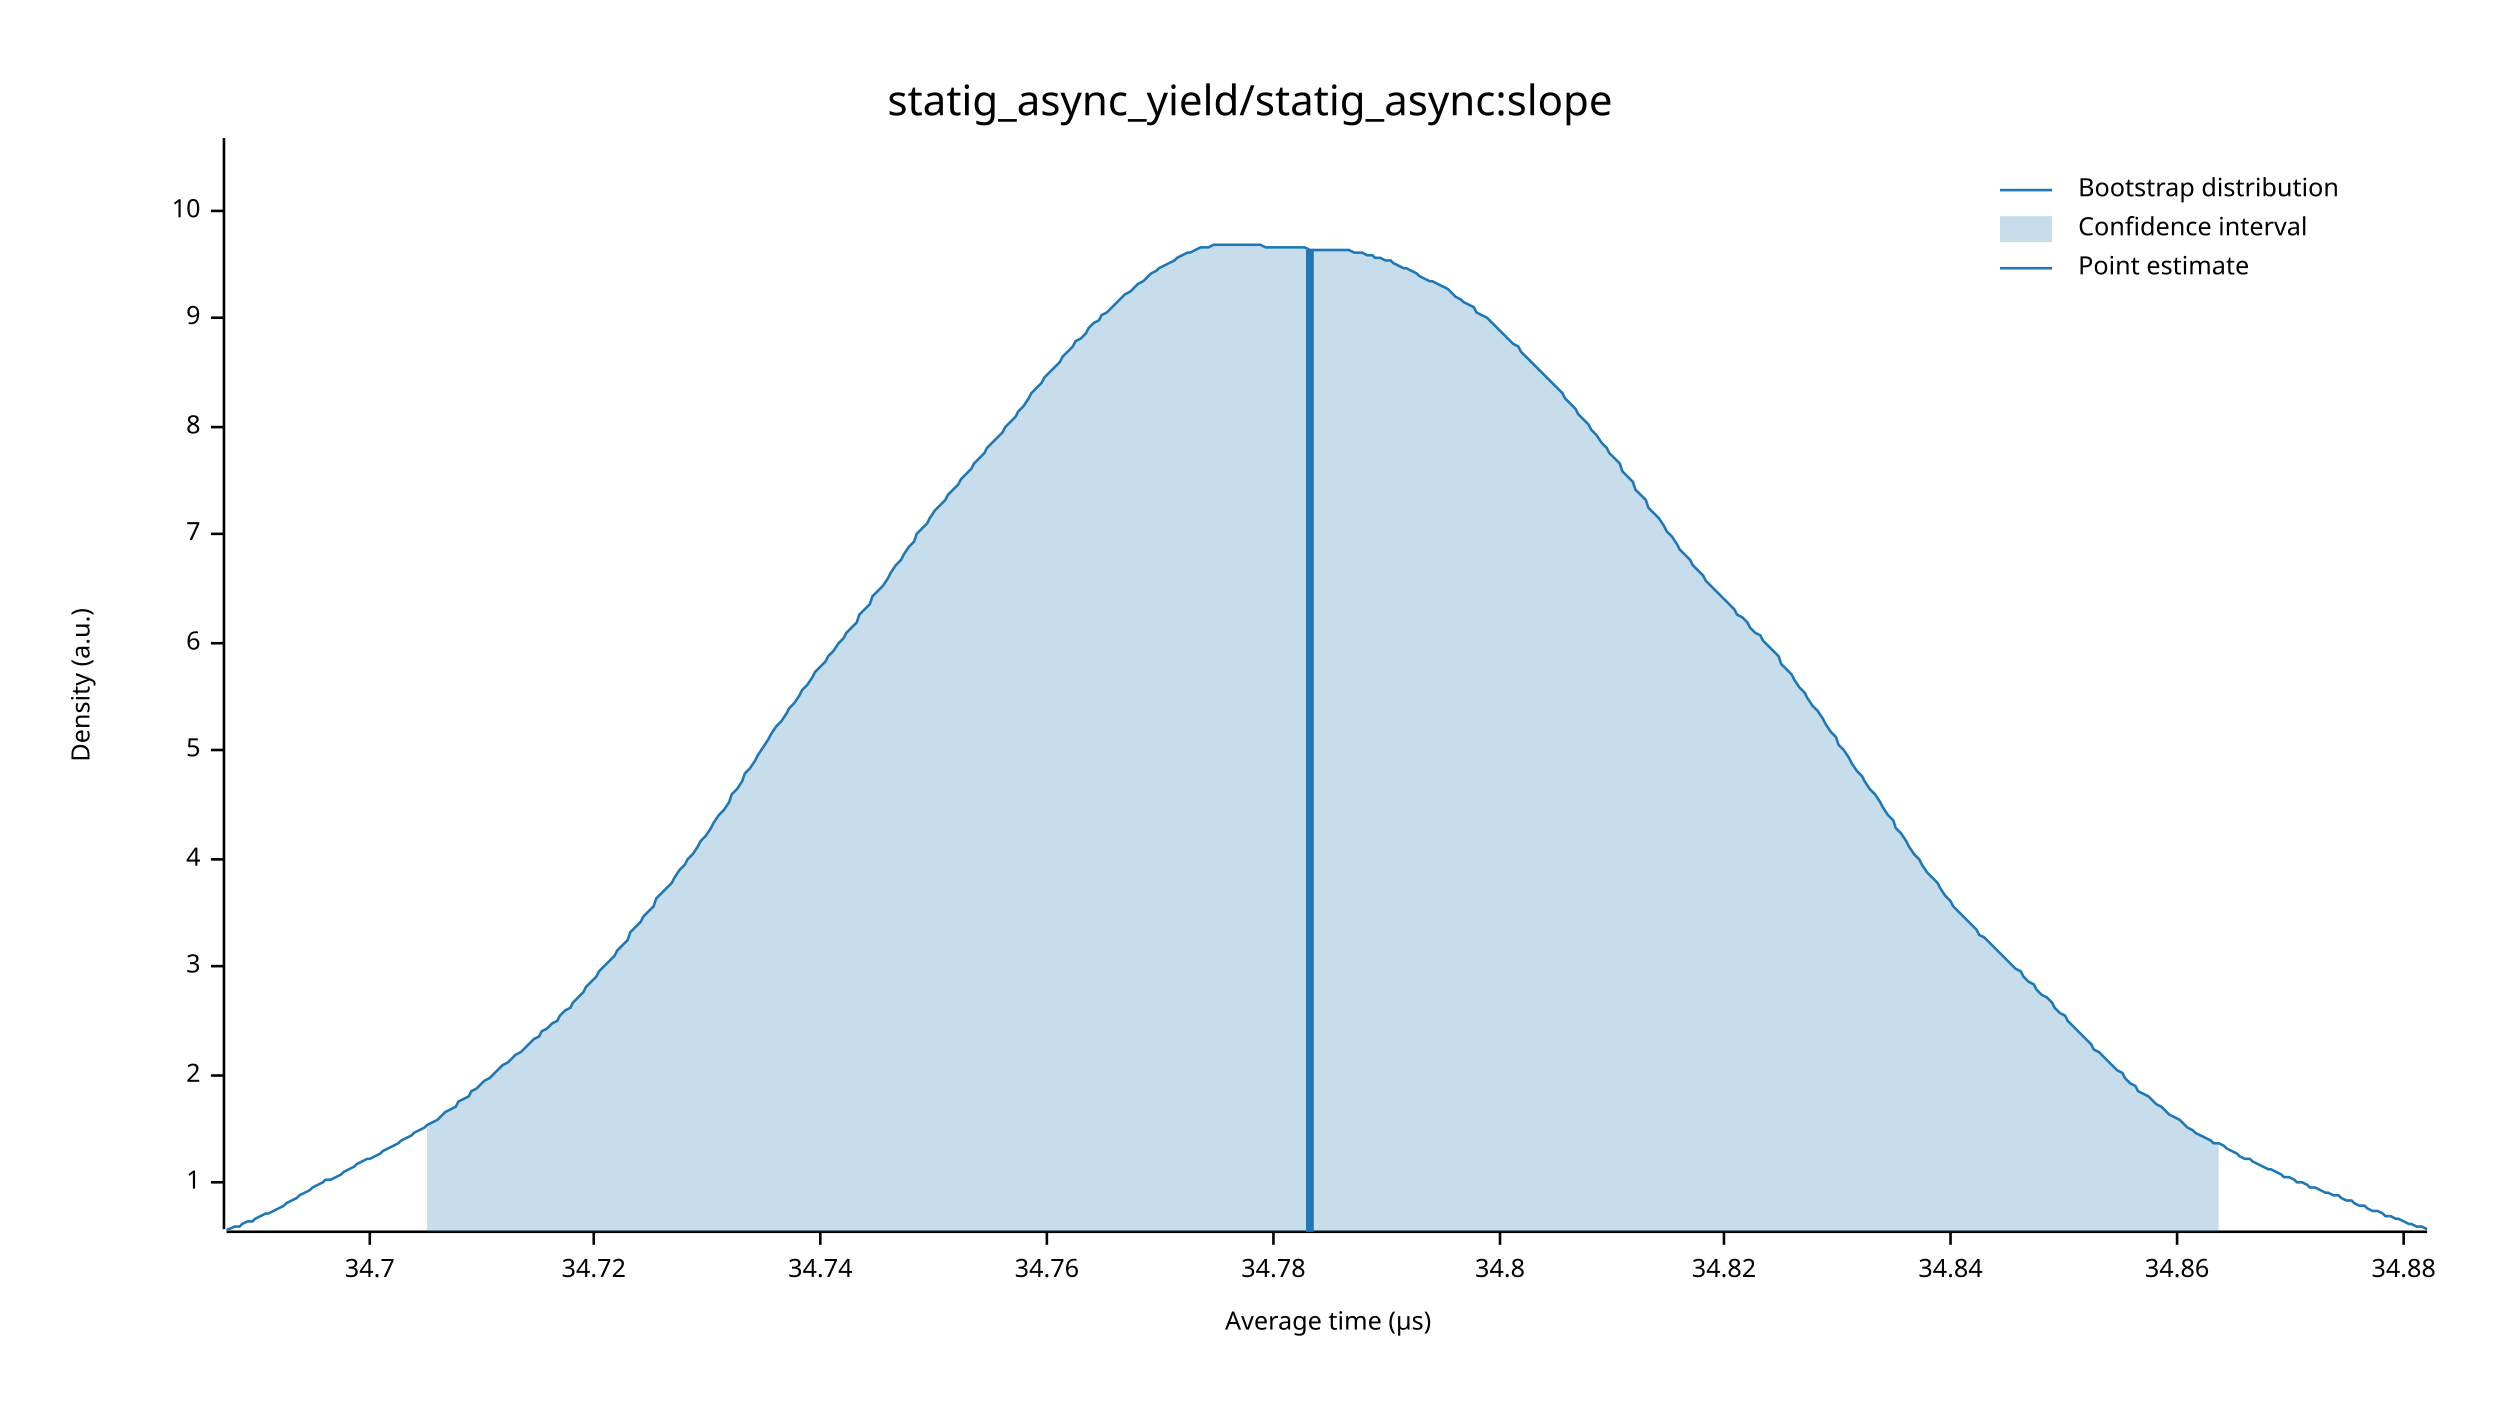
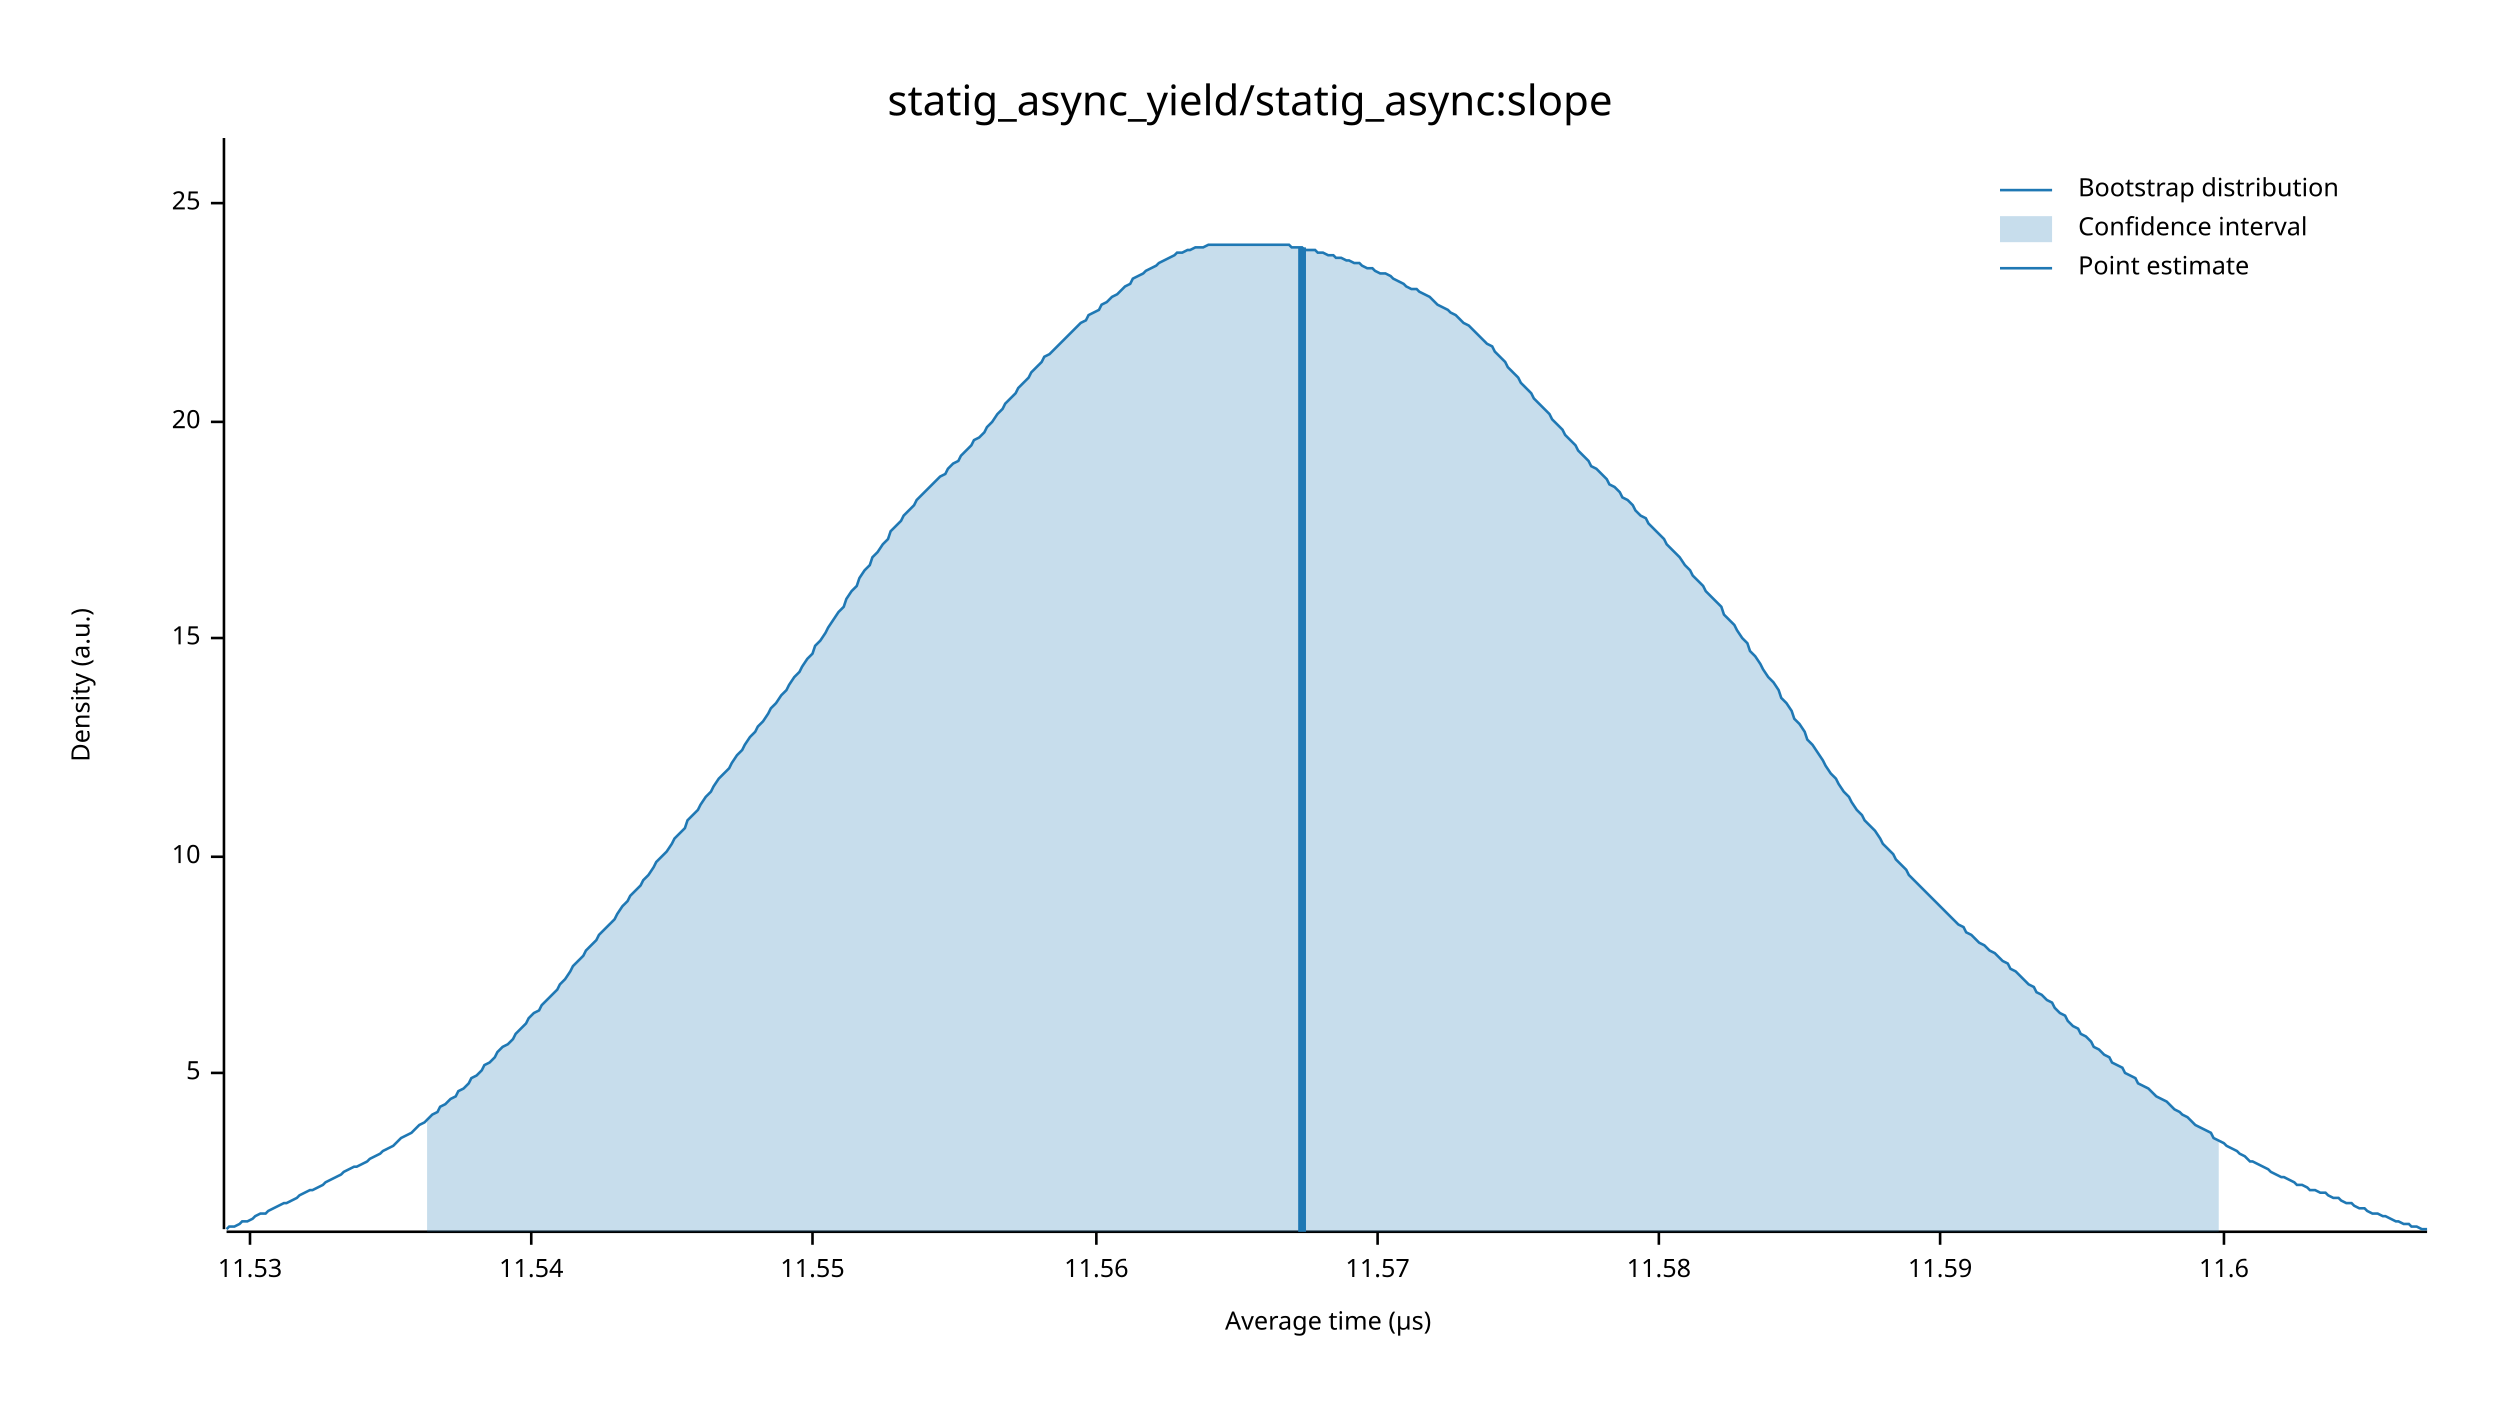
<svg xmlns="http://www.w3.org/2000/svg" width="960" height="540" viewBox="0 0 960 540">
  <text x="480" y="32" dy="0.76em" text-anchor="middle" font-family="sans-serif" font-size="16.129" opacity="1" fill="#000000">
statig_async_yield/statig_async:slope
</text>
  <text x="27" y="263" dy="0.76em" text-anchor="middle" font-family="sans-serif" font-size="9.677" opacity="1" fill="#000000" transform="rotate(270, 27, 263)">
Density (a.u.)
</text>
  <text x="510" y="513" dy="-0.5ex" text-anchor="middle" font-family="sans-serif" font-size="9.677" opacity="1" fill="#000000">
Average time (µs)
</text>
  <polyline fill="none" opacity="1" stroke="#000000" stroke-width="1" points="86,53 86,472 " />
-   <text x="77" y="454" dy="0.5ex" text-anchor="end" font-family="sans-serif" font-size="9.677" opacity="1" fill="#000000">
- 1
- </text>
-   <polyline fill="none" opacity="1" stroke="#000000" stroke-width="1" points="81,454 86,454 " />
-   <text x="77" y="413" dy="0.5ex" text-anchor="end" font-family="sans-serif" font-size="9.677" opacity="1" fill="#000000">
- 2
- </text>
-   <polyline fill="none" opacity="1" stroke="#000000" stroke-width="1" points="81,413 86,413 " />
-   <text x="77" y="371" dy="0.5ex" text-anchor="end" font-family="sans-serif" font-size="9.677" opacity="1" fill="#000000">
- 3
- </text>
-   <polyline fill="none" opacity="1" stroke="#000000" stroke-width="1" points="81,371 86,371 " />
-   <text x="77" y="330" dy="0.5ex" text-anchor="end" font-family="sans-serif" font-size="9.677" opacity="1" fill="#000000">
- 4
- </text>
-   <polyline fill="none" opacity="1" stroke="#000000" stroke-width="1" points="81,330 86,330 " />
-   <text x="77" y="288" dy="0.5ex" text-anchor="end" font-family="sans-serif" font-size="9.677" opacity="1" fill="#000000">
+   <text x="77" y="412" dy="0.5ex" text-anchor="end" font-family="sans-serif" font-size="9.677" opacity="1" fill="#000000">
5
</text>
-   <polyline fill="none" opacity="1" stroke="#000000" stroke-width="1" points="81,288 86,288 " />
-   <text x="77" y="247" dy="0.5ex" text-anchor="end" font-family="sans-serif" font-size="9.677" opacity="1" fill="#000000">
- 6
- </text>
-   <polyline fill="none" opacity="1" stroke="#000000" stroke-width="1" points="81,247 86,247 " />
-   <text x="77" y="205" dy="0.5ex" text-anchor="end" font-family="sans-serif" font-size="9.677" opacity="1" fill="#000000">
- 7
- </text>
-   <polyline fill="none" opacity="1" stroke="#000000" stroke-width="1" points="81,205 86,205 " />
-   <text x="77" y="164" dy="0.5ex" text-anchor="end" font-family="sans-serif" font-size="9.677" opacity="1" fill="#000000">
- 8
- </text>
-   <polyline fill="none" opacity="1" stroke="#000000" stroke-width="1" points="81,164 86,164 " />
-   <text x="77" y="122" dy="0.5ex" text-anchor="end" font-family="sans-serif" font-size="9.677" opacity="1" fill="#000000">
- 9
- </text>
-   <polyline fill="none" opacity="1" stroke="#000000" stroke-width="1" points="81,122 86,122 " />
-   <text x="77" y="81" dy="0.5ex" text-anchor="end" font-family="sans-serif" font-size="9.677" opacity="1" fill="#000000">
+   <polyline fill="none" opacity="1" stroke="#000000" stroke-width="1" points="81,412 86,412 " />
+   <text x="77" y="329" dy="0.5ex" text-anchor="end" font-family="sans-serif" font-size="9.677" opacity="1" fill="#000000">
10
</text>
-   <polyline fill="none" opacity="1" stroke="#000000" stroke-width="1" points="81,81 86,81 " />
+   <polyline fill="none" opacity="1" stroke="#000000" stroke-width="1" points="81,329 86,329 " />
+   <text x="77" y="245" dy="0.5ex" text-anchor="end" font-family="sans-serif" font-size="9.677" opacity="1" fill="#000000">
+ 15
+ </text>
+   <polyline fill="none" opacity="1" stroke="#000000" stroke-width="1" points="81,245 86,245 " />
+   <text x="77" y="162" dy="0.5ex" text-anchor="end" font-family="sans-serif" font-size="9.677" opacity="1" fill="#000000">
+ 20
+ </text>
+   <polyline fill="none" opacity="1" stroke="#000000" stroke-width="1" points="81,162 86,162 " />
+   <text x="77" y="78" dy="0.5ex" text-anchor="end" font-family="sans-serif" font-size="9.677" opacity="1" fill="#000000">
+ 25
+ </text>
+   <polyline fill="none" opacity="1" stroke="#000000" stroke-width="1" points="81,78 86,78 " />
  <polyline fill="none" opacity="1" stroke="#000000" stroke-width="1" points="87,473 932,473 " />
-   <text x="142" y="483" dy="0.76em" text-anchor="middle" font-family="sans-serif" font-size="9.677" opacity="1" fill="#000000">
- 34.7
+   <text x="96" y="483" dy="0.76em" text-anchor="middle" font-family="sans-serif" font-size="9.677" opacity="1" fill="#000000">
+ 11.53
</text>
-   <polyline fill="none" opacity="1" stroke="#000000" stroke-width="1" points="142,473 142,478 " />
-   <text x="228" y="483" dy="0.76em" text-anchor="middle" font-family="sans-serif" font-size="9.677" opacity="1" fill="#000000">
- 34.72
+   <polyline fill="none" opacity="1" stroke="#000000" stroke-width="1" points="96,473 96,478 " />
+   <text x="204" y="483" dy="0.76em" text-anchor="middle" font-family="sans-serif" font-size="9.677" opacity="1" fill="#000000">
+ 11.54
</text>
-   <polyline fill="none" opacity="1" stroke="#000000" stroke-width="1" points="228,473 228,478 " />
-   <text x="315" y="483" dy="0.76em" text-anchor="middle" font-family="sans-serif" font-size="9.677" opacity="1" fill="#000000">
- 34.74
+   <polyline fill="none" opacity="1" stroke="#000000" stroke-width="1" points="204,473 204,478 " />
+   <text x="312" y="483" dy="0.76em" text-anchor="middle" font-family="sans-serif" font-size="9.677" opacity="1" fill="#000000">
+ 11.55
</text>
-   <polyline fill="none" opacity="1" stroke="#000000" stroke-width="1" points="315,473 315,478 " />
-   <text x="402" y="483" dy="0.76em" text-anchor="middle" font-family="sans-serif" font-size="9.677" opacity="1" fill="#000000">
- 34.76
+   <polyline fill="none" opacity="1" stroke="#000000" stroke-width="1" points="312,473 312,478 " />
+   <text x="421" y="483" dy="0.76em" text-anchor="middle" font-family="sans-serif" font-size="9.677" opacity="1" fill="#000000">
+ 11.56
</text>
-   <polyline fill="none" opacity="1" stroke="#000000" stroke-width="1" points="402,473 402,478 " />
-   <text x="489" y="483" dy="0.76em" text-anchor="middle" font-family="sans-serif" font-size="9.677" opacity="1" fill="#000000">
- 34.78
+   <polyline fill="none" opacity="1" stroke="#000000" stroke-width="1" points="421,473 421,478 " />
+   <text x="529" y="483" dy="0.76em" text-anchor="middle" font-family="sans-serif" font-size="9.677" opacity="1" fill="#000000">
+ 11.57
</text>
-   <polyline fill="none" opacity="1" stroke="#000000" stroke-width="1" points="489,473 489,478 " />
-   <text x="576" y="483" dy="0.76em" text-anchor="middle" font-family="sans-serif" font-size="9.677" opacity="1" fill="#000000">
- 34.8
+   <polyline fill="none" opacity="1" stroke="#000000" stroke-width="1" points="529,473 529,478 " />
+   <text x="637" y="483" dy="0.76em" text-anchor="middle" font-family="sans-serif" font-size="9.677" opacity="1" fill="#000000">
+ 11.58
</text>
-   <polyline fill="none" opacity="1" stroke="#000000" stroke-width="1" points="576,473 576,478 " />
-   <text x="662" y="483" dy="0.76em" text-anchor="middle" font-family="sans-serif" font-size="9.677" opacity="1" fill="#000000">
- 34.82
+   <polyline fill="none" opacity="1" stroke="#000000" stroke-width="1" points="637,473 637,478 " />
+   <text x="745" y="483" dy="0.76em" text-anchor="middle" font-family="sans-serif" font-size="9.677" opacity="1" fill="#000000">
+ 11.59
</text>
-   <polyline fill="none" opacity="1" stroke="#000000" stroke-width="1" points="662,473 662,478 " />
-   <text x="749" y="483" dy="0.76em" text-anchor="middle" font-family="sans-serif" font-size="9.677" opacity="1" fill="#000000">
- 34.84
+   <polyline fill="none" opacity="1" stroke="#000000" stroke-width="1" points="745,473 745,478 " />
+   <text x="854" y="483" dy="0.76em" text-anchor="middle" font-family="sans-serif" font-size="9.677" opacity="1" fill="#000000">
+ 11.6
</text>
-   <polyline fill="none" opacity="1" stroke="#000000" stroke-width="1" points="749,473 749,478 " />
-   <text x="836" y="483" dy="0.76em" text-anchor="middle" font-family="sans-serif" font-size="9.677" opacity="1" fill="#000000">
- 34.86
- </text>
-   <polyline fill="none" opacity="1" stroke="#000000" stroke-width="1" points="836,473 836,478 " />
-   <text x="923" y="483" dy="0.76em" text-anchor="middle" font-family="sans-serif" font-size="9.677" opacity="1" fill="#000000">
- 34.88
- </text>
-   <polyline fill="none" opacity="1" stroke="#000000" stroke-width="1" points="923,473 923,478 " />
-   <polyline fill="none" opacity="1" stroke="#1F78B4" stroke-width="1" points="87,472 88,472 90,471 92,471 93,470 95,469 97,469 98,468 100,467 102,466 103,466 105,465 107,464 109,463 110,462 112,461 114,460 115,459 117,458 119,457 120,456 122,455 124,454 125,453 127,453 129,452 131,451 132,450 134,449 136,448 137,447 139,446 141,445 142,445 144,444 146,443 147,442 149,441 151,440 153,439 154,438 156,437 158,436 159,435 161,434 163,433 164,432 166,431 168,430 169,429 171,427 173,426 175,425 176,423 178,422 180,421 181,419 183,418 185,416 186,415 188,414 190,412 191,411 193,409 195,408 197,406 198,405 200,404 202,402 203,401 205,399 207,398 208,396 210,395 212,393 214,392 215,390 217,388 219,387 220,385 222,383 224,381 225,379 227,377 229,375 230,373 232,371 234,369 236,367 237,365 239,363 241,361 242,358 244,356 246,354 247,352 249,350 251,348 252,345 254,343 256,341 258,339 259,337 261,334 263,332 264,330 266,328 268,325 269,323 271,321 273,318 274,316 276,313 278,311 280,308 281,305 283,303 285,300 286,297 288,295 290,292 291,290 293,287 295,284 296,282 298,279 300,277 302,274 303,272 305,270 307,267 308,265 310,263 312,260 313,258 315,256 317,254 318,252 320,250 322,247 324,245 325,243 327,241 329,239 330,236 332,234 334,232 335,229 337,227 339,225 341,222 342,220 344,217 346,215 347,213 349,210 351,208 352,205 354,203 356,201 357,199 359,196 361,194 363,192 364,190 366,188 368,186 369,184 371,182 373,180 374,178 376,176 378,174 379,172 381,170 383,168 385,166 386,164 388,162 390,160 391,158 393,156 395,153 396,151 398,149 400,147 401,145 403,143 405,141 407,139 408,137 410,135 412,133 413,131 415,130 417,128 418,126 420,124 422,123 423,121 425,120 427,118 429,116 430,115 432,113 434,112 435,111 437,109 439,108 440,107 442,105 444,104 445,103 447,102 449,101 451,100 452,99 454,98 456,97 457,97 459,96 461,95 462,95 464,95 466,94 468,94 469,94 471,94 473,94 474,94 476,94 478,94 479,94 481,94 483,94 484,94 486,95 488,95 490,95 491,95 493,95 495,95 496,95 498,95 500,95 501,95 503,96 505,96 506,96 508,96 510,96 512,96 513,96 515,96 517,96 518,96 520,97 522,97 523,97 525,98 527,98 528,99 530,99 532,100 534,100 535,101 537,102 539,103 540,103 542,104 544,105 545,106 547,107 549,108 550,108 552,109 554,110 556,111 557,112 559,114 561,115 562,116 564,117 566,118 567,120 569,121 571,122 573,124 574,125 576,127 578,129 579,130 581,132 583,133 584,135 586,137 588,139 589,140 591,142 593,144 595,146 596,147 598,149 600,151 601,153 603,155 605,157 606,159 608,161 610,163 611,165 613,167 615,170 617,172 618,174 620,176 622,178 623,181 625,183 627,185 628,188 630,190 632,192 633,195 635,197 637,199 639,202 640,204 642,206 644,209 645,211 647,213 649,215 650,217 652,219 654,221 655,223 657,225 659,227 661,229 662,230 664,232 666,234 667,236 669,237 671,239 672,241 674,243 676,244 677,246 679,248 681,250 683,252 684,255 686,257 688,259 689,261 691,264 693,266 694,268 696,271 698,273 700,276 701,278 703,281 705,283 706,286 708,288 710,291 711,293 713,296 715,298 716,300 718,303 720,305 722,308 723,310 725,313 727,315 728,318 730,320 732,323 733,325 735,328 737,330 738,332 740,335 742,337 744,339 745,341 747,344 749,346 750,348 752,350 754,352 755,353 757,355 759,357 760,359 762,360 764,362 766,364 767,365 769,367 771,369 772,370 774,372 776,373 777,375 779,377 781,378 782,380 784,382 786,383 788,385 789,387 791,389 793,390 794,392 796,394 798,396 799,397 801,399 803,401 804,403 806,404 808,406 810,408 811,409 813,411 815,412 816,414 818,416 820,417 821,419 823,420 825,421 827,423 828,424 830,425 832,427 833,428 835,429 837,430 838,431 840,433 842,434 843,435 845,436 847,437 849,438 850,439 852,439 854,440 855,441 857,442 859,443 860,444 862,445 864,445 865,446 867,447 869,448 871,449 872,449 874,450 876,451 877,452 879,452 881,453 882,454 884,454 886,455 887,456 889,456 891,457 893,458 894,458 896,459 898,459 899,460 901,461 903,461 904,462 906,463 908,463 909,464 911,465 913,465 915,466 916,467 918,467 920,468 921,468 923,469 925,470 926,470 928,471 930,471 932,472 " />
-   <polygon opacity="0.25" fill="#1F78B4" points="164,432 166,431 168,430 169,429 171,427 173,426 175,425 176,423 178,422 180,421 181,419 183,418 185,416 186,415 188,414 190,412 191,411 193,409 195,408 197,406 198,405 200,404 202,402 203,401 205,399 207,398 208,396 210,395 212,393 214,392 215,390 217,388 219,387 220,385 222,383 224,381 225,379 227,377 229,375 230,373 232,371 234,369 236,367 237,365 239,363 241,361 242,358 244,356 246,354 247,352 249,350 251,348 252,345 254,343 256,341 258,339 259,337 261,334 263,332 264,330 266,328 268,325 269,323 271,321 273,318 274,316 276,313 278,311 280,308 281,305 283,303 285,300 286,297 288,295 290,292 291,290 293,287 295,284 296,282 298,279 300,277 302,274 303,272 305,270 307,267 308,265 310,263 312,260 313,258 315,256 317,254 318,252 320,250 322,247 324,245 325,243 327,241 329,239 330,236 332,234 334,232 335,229 337,227 339,225 341,222 342,220 344,217 346,215 347,213 349,210 351,208 352,205 354,203 356,201 357,199 359,196 361,194 363,192 364,190 366,188 368,186 369,184 371,182 373,180 374,178 376,176 378,174 379,172 381,170 383,168 385,166 386,164 388,162 390,160 391,158 393,156 395,153 396,151 398,149 400,147 401,145 403,143 405,141 407,139 408,137 410,135 412,133 413,131 415,130 417,128 418,126 420,124 422,123 423,121 425,120 427,118 429,116 430,115 432,113 434,112 435,111 437,109 439,108 440,107 442,105 444,104 445,103 447,102 449,101 451,100 452,99 454,98 456,97 457,97 459,96 461,95 462,95 464,95 466,94 468,94 469,94 471,94 473,94 474,94 476,94 478,94 479,94 481,94 483,94 484,94 486,95 488,95 490,95 491,95 493,95 495,95 496,95 498,95 500,95 501,95 503,96 505,96 506,96 508,96 510,96 512,96 513,96 515,96 517,96 518,96 520,97 522,97 523,97 525,98 527,98 528,99 530,99 532,100 534,100 535,101 537,102 539,103 540,103 542,104 544,105 545,106 547,107 549,108 550,108 552,109 554,110 556,111 557,112 559,114 561,115 562,116 564,117 566,118 567,120 569,121 571,122 573,124 574,125 576,127 578,129 579,130 581,132 583,133 584,135 586,137 588,139 589,140 591,142 593,144 595,146 596,147 598,149 600,151 601,153 603,155 605,157 606,159 608,161 610,163 611,165 613,167 615,170 617,172 618,174 620,176 622,178 623,181 625,183 627,185 628,188 630,190 632,192 633,195 635,197 637,199 639,202 640,204 642,206 644,209 645,211 647,213 649,215 650,217 652,219 654,221 655,223 657,225 659,227 661,229 662,230 664,232 666,234 667,236 669,237 671,239 672,241 674,243 676,244 677,246 679,248 681,250 683,252 684,255 686,257 688,259 689,261 691,264 693,266 694,268 696,271 698,273 700,276 701,278 703,281 705,283 706,286 708,288 710,291 711,293 713,296 715,298 716,300 718,303 720,305 722,308 723,310 725,313 727,315 728,318 730,320 732,323 733,325 735,328 737,330 738,332 740,335 742,337 744,339 745,341 747,344 749,346 750,348 752,350 754,352 755,353 757,355 759,357 760,359 762,360 764,362 766,364 767,365 769,367 771,369 772,370 774,372 776,373 777,375 779,377 781,378 782,380 784,382 786,383 788,385 789,387 791,389 793,390 794,392 796,394 798,396 799,397 801,399 803,401 804,403 806,404 808,406 810,408 811,409 813,411 815,412 816,414 818,416 820,417 821,419 823,420 825,421 827,423 828,424 830,425 832,427 833,428 835,429 837,430 838,431 840,433 842,434 843,435 845,436 847,437 849,438 850,439 852,439 852,473 164,473 " />
-   <polyline fill="none" opacity="1" stroke="#1F78B4" stroke-width="3" points="503,473 503,96 " />
+   <polyline fill="none" opacity="1" stroke="#000000" stroke-width="1" points="854,473 854,478 " />
+   <polyline fill="none" opacity="1" stroke="#1F78B4" stroke-width="1" points="87,472 88,471 90,471 92,470 93,469 95,469 97,468 98,467 100,466 102,466 103,465 105,464 107,463 109,462 110,462 112,461 114,460 115,459 117,458 119,457 120,457 122,456 124,455 125,454 127,453 129,452 131,451 132,450 134,449 136,448 137,448 139,447 141,446 142,445 144,444 146,443 147,442 149,441 151,440 153,438 154,437 156,436 158,435 159,434 161,432 163,431 164,430 166,428 168,427 169,425 171,424 173,422 175,421 176,419 178,418 180,416 181,414 183,413 185,411 186,409 188,408 190,406 191,404 193,402 195,401 197,399 198,397 200,395 202,393 203,391 205,389 207,388 208,386 210,384 212,382 214,380 215,378 217,376 219,373 220,371 222,369 224,367 225,365 227,363 229,361 230,359 232,357 234,355 236,353 237,351 239,348 241,346 242,344 244,342 246,340 247,338 249,336 251,333 252,331 254,329 256,327 258,324 259,322 261,320 263,318 264,315 266,313 268,311 269,309 271,306 273,304 274,302 276,299 278,297 280,295 281,293 283,290 285,288 286,286 288,283 290,281 291,279 293,277 295,274 296,272 298,270 300,267 302,265 303,263 305,260 307,258 308,256 310,253 312,251 313,248 315,246 317,243 318,241 320,238 322,235 324,233 325,230 327,227 329,225 330,222 332,219 334,217 335,214 337,212 339,209 341,207 342,204 344,202 346,200 347,198 349,196 351,194 352,192 354,190 356,188 357,187 359,185 361,183 363,182 364,180 366,178 368,177 369,175 371,173 373,171 374,169 376,168 378,166 379,164 381,162 383,159 385,157 386,155 388,153 390,151 391,149 393,147 395,145 396,143 398,141 400,139 401,137 403,136 405,134 407,132 408,131 410,129 412,127 413,126 415,124 417,123 418,121 420,120 422,119 423,117 425,116 427,114 429,113 430,112 432,110 434,109 435,107 437,106 439,105 440,104 442,103 444,102 445,101 447,100 449,99 451,98 452,97 454,97 456,96 457,96 459,95 461,95 462,95 464,94 466,94 468,94 469,94 471,94 473,94 474,94 476,94 478,94 479,94 481,94 483,94 484,94 486,94 488,94 490,94 491,94 493,94 495,94 496,95 498,95 500,95 501,96 503,96 505,96 506,97 508,97 510,98 512,98 513,99 515,99 517,100 518,100 520,101 522,101 523,102 525,103 527,103 528,104 530,105 532,105 534,106 535,107 537,108 539,109 540,110 542,111 544,111 545,112 547,113 549,114 550,115 552,117 554,118 556,119 557,120 559,121 561,123 562,124 564,125 566,127 567,128 569,130 571,132 573,133 574,135 576,137 578,139 579,141 581,143 583,145 584,147 586,149 588,151 589,153 591,155 593,157 595,159 596,161 598,163 600,165 601,167 603,169 605,171 606,173 608,175 610,177 611,179 613,180 615,182 617,184 618,186 620,187 622,189 623,191 625,192 627,194 628,196 630,198 632,199 633,201 635,203 637,205 639,207 640,209 642,211 644,213 645,214 647,217 649,219 650,221 652,223 654,225 655,227 657,229 659,231 661,233 662,236 664,238 666,240 667,242 669,245 671,247 672,250 674,252 676,255 677,257 679,260 681,262 683,265 684,268 686,270 688,273 689,276 691,278 693,281 694,284 696,286 698,289 700,292 701,294 703,297 705,299 706,301 708,304 710,306 711,308 713,311 715,313 716,315 718,317 720,319 722,322 723,324 725,326 727,328 728,330 730,332 732,334 733,336 735,338 737,340 738,341 740,343 742,345 744,347 745,348 747,350 749,352 750,353 752,355 754,356 755,358 757,359 759,361 760,362 762,363 764,365 766,366 767,367 769,369 771,370 772,372 774,373 776,375 777,376 779,378 781,379 782,381 784,382 786,384 788,385 789,387 791,389 793,390 794,392 796,394 798,395 799,397 801,398 803,400 804,402 806,403 808,405 810,406 811,408 813,409 815,410 816,412 818,413 820,414 821,416 823,417 825,418 827,420 828,421 830,422 832,423 833,424 835,426 837,427 838,428 840,429 842,431 843,432 845,433 847,434 849,435 850,437 852,438 854,439 855,440 857,441 859,442 860,443 862,444 864,446 865,446 867,447 869,448 871,449 872,450 874,451 876,452 877,452 879,453 881,454 882,455 884,455 886,456 887,457 889,457 891,458 893,458 894,459 896,460 898,460 899,461 901,462 903,462 904,463 906,464 908,464 909,465 911,466 913,466 915,467 916,467 918,468 920,469 921,469 923,470 925,470 926,471 928,471 930,472 932,472 " />
+   <polygon opacity="0.25" fill="#1F78B4" points="164,430 166,428 168,427 169,425 171,424 173,422 175,421 176,419 178,418 180,416 181,414 183,413 185,411 186,409 188,408 190,406 191,404 193,402 195,401 197,399 198,397 200,395 202,393 203,391 205,389 207,388 208,386 210,384 212,382 214,380 215,378 217,376 219,373 220,371 222,369 224,367 225,365 227,363 229,361 230,359 232,357 234,355 236,353 237,351 239,348 241,346 242,344 244,342 246,340 247,338 249,336 251,333 252,331 254,329 256,327 258,324 259,322 261,320 263,318 264,315 266,313 268,311 269,309 271,306 273,304 274,302 276,299 278,297 280,295 281,293 283,290 285,288 286,286 288,283 290,281 291,279 293,277 295,274 296,272 298,270 300,267 302,265 303,263 305,260 307,258 308,256 310,253 312,251 313,248 315,246 317,243 318,241 320,238 322,235 324,233 325,230 327,227 329,225 330,222 332,219 334,217 335,214 337,212 339,209 341,207 342,204 344,202 346,200 347,198 349,196 351,194 352,192 354,190 356,188 357,187 359,185 361,183 363,182 364,180 366,178 368,177 369,175 371,173 373,171 374,169 376,168 378,166 379,164 381,162 383,159 385,157 386,155 388,153 390,151 391,149 393,147 395,145 396,143 398,141 400,139 401,137 403,136 405,134 407,132 408,131 410,129 412,127 413,126 415,124 417,123 418,121 420,120 422,119 423,117 425,116 427,114 429,113 430,112 432,110 434,109 435,107 437,106 439,105 440,104 442,103 444,102 445,101 447,100 449,99 451,98 452,97 454,97 456,96 457,96 459,95 461,95 462,95 464,94 466,94 468,94 469,94 471,94 473,94 474,94 476,94 478,94 479,94 481,94 483,94 484,94 486,94 488,94 490,94 491,94 493,94 495,94 496,95 498,95 500,95 501,96 503,96 505,96 506,97 508,97 510,98 512,98 513,99 515,99 517,100 518,100 520,101 522,101 523,102 525,103 527,103 528,104 530,105 532,105 534,106 535,107 537,108 539,109 540,110 542,111 544,111 545,112 547,113 549,114 550,115 552,117 554,118 556,119 557,120 559,121 561,123 562,124 564,125 566,127 567,128 569,130 571,132 573,133 574,135 576,137 578,139 579,141 581,143 583,145 584,147 586,149 588,151 589,153 591,155 593,157 595,159 596,161 598,163 600,165 601,167 603,169 605,171 606,173 608,175 610,177 611,179 613,180 615,182 617,184 618,186 620,187 622,189 623,191 625,192 627,194 628,196 630,198 632,199 633,201 635,203 637,205 639,207 640,209 642,211 644,213 645,214 647,217 649,219 650,221 652,223 654,225 655,227 657,229 659,231 661,233 662,236 664,238 666,240 667,242 669,245 671,247 672,250 674,252 676,255 677,257 679,260 681,262 683,265 684,268 686,270 688,273 689,276 691,278 693,281 694,284 696,286 698,289 700,292 701,294 703,297 705,299 706,301 708,304 710,306 711,308 713,311 715,313 716,315 718,317 720,319 722,322 723,324 725,326 727,328 728,330 730,332 732,334 733,336 735,338 737,340 738,341 740,343 742,345 744,347 745,348 747,350 749,352 750,353 752,355 754,356 755,358 757,359 759,361 760,362 762,363 764,365 766,366 767,367 769,369 771,370 772,372 774,373 776,375 777,376 779,378 781,379 782,381 784,382 786,384 788,385 789,387 791,389 793,390 794,392 796,394 798,395 799,397 801,398 803,400 804,402 806,403 808,405 810,406 811,408 813,409 815,410 816,412 818,413 820,414 821,416 823,417 825,418 827,420 828,421 830,422 832,423 833,424 835,426 837,427 838,428 840,429 842,431 843,432 845,433 847,434 849,435 850,437 852,438 852,473 164,473 " />
+   <polyline fill="none" opacity="1" stroke="#1F78B4" stroke-width="3" points="500,473 500,95 " />
  <text x="798" y="68" dy="0.76em" text-anchor="start" font-family="sans-serif" font-size="9.677" opacity="1" fill="#000000">
Bootstrap distribution
</text>
  <text x="798" y="83" dy="0.76em" text-anchor="start" font-family="sans-serif" font-size="9.677" opacity="1" fill="#000000">
Confidence interval
</text>
  <text x="798" y="98" dy="0.76em" text-anchor="start" font-family="sans-serif" font-size="9.677" opacity="1" fill="#000000">
Point estimate
</text>
  <polyline fill="none" opacity="1" stroke="#1F78B4" stroke-width="1" points="768,73 788,73 " />
  <rect x="768" y="83" width="20" height="10" opacity="0.25" fill="#1F78B4" stroke="none" />
  <polyline fill="none" opacity="1" stroke="#1F78B4" stroke-width="1" points="768,103 788,103 " />
</svg>
